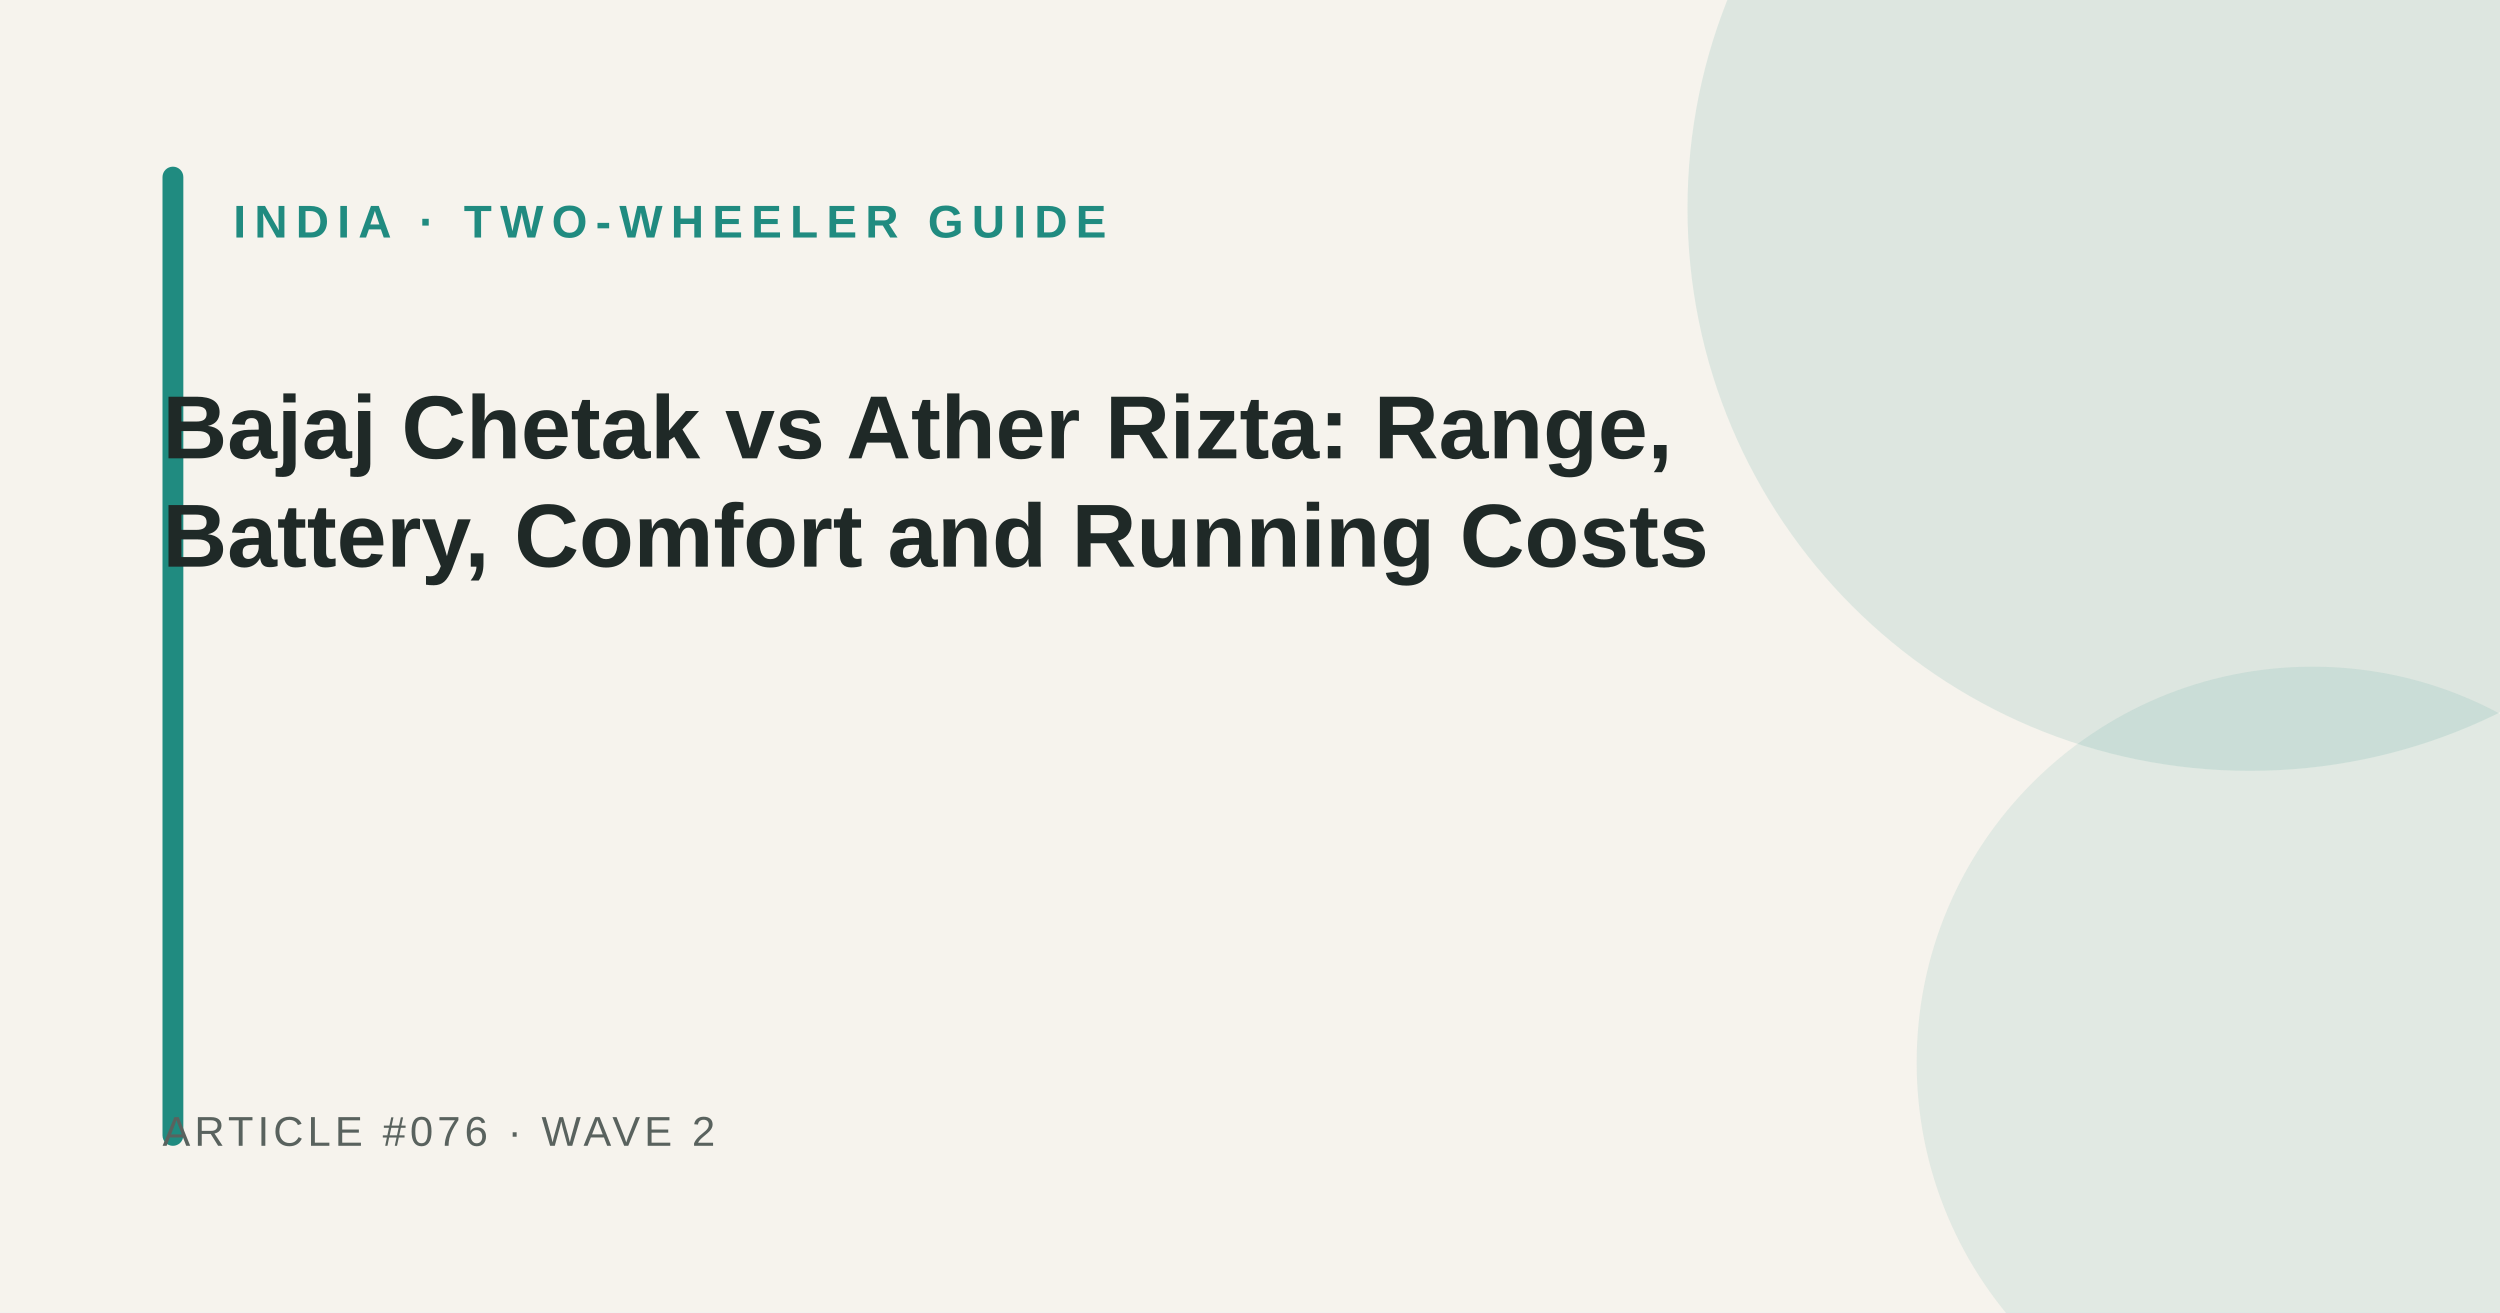
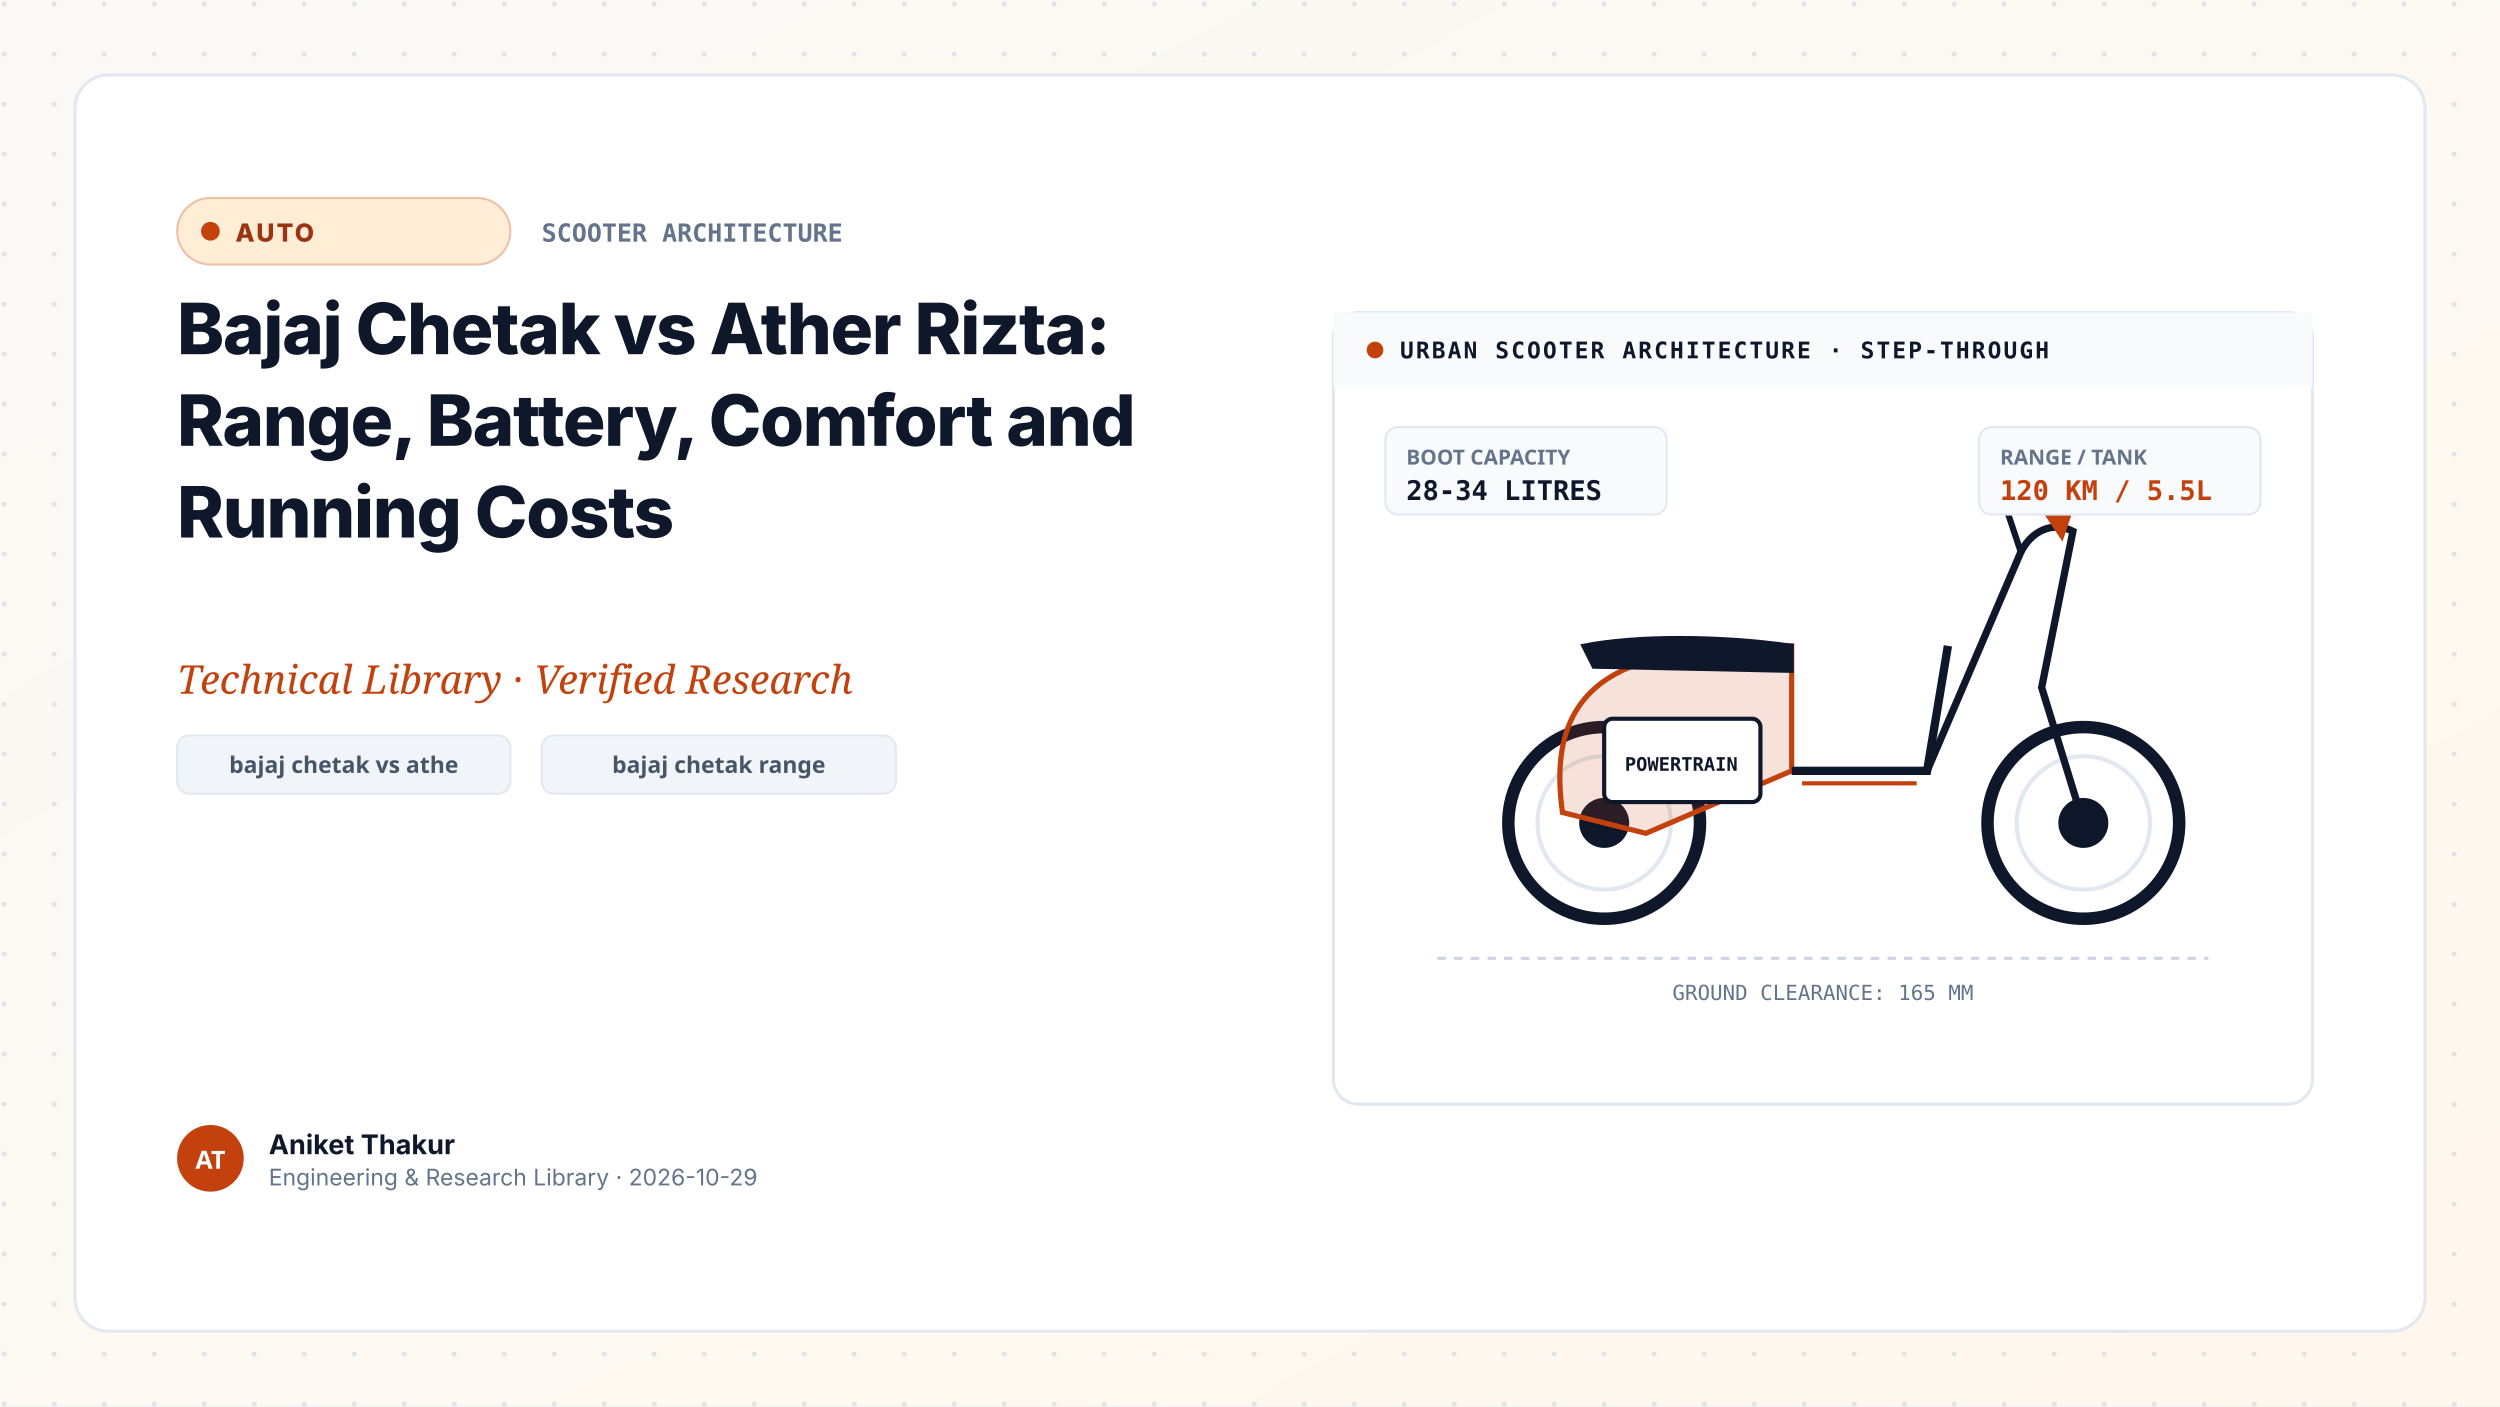
- <svg xmlns="http://www.w3.org/2000/svg" width="1200" height="630" viewBox="0 0 1200 630" role="img" aria-labelledby="title desc">
-   <rect width="1200" height="630" fill="#f6f3ed" />
-   <circle cx="1080" cy="100" r="270" fill="#208b80" opacity=".12" />
-   <circle cx="1110" cy="510" r="190" fill="#208b80" opacity=".10" />
-   <rect x="78" y="80" width="10" height="470" rx="5" fill="#208b80" />
-   <text x="112" y="114" fill="#208b80" font-family="Arial,sans-serif" font-size="22" font-weight="700" letter-spacing="4">INDIA · TWO-WHEELER GUIDE</text>
-   <text x="78" y="220" fill="#1f2927" font-family="Arial,sans-serif" font-size="43" font-weight="700">
-     <tspan x="78" dy="0">Bajaj Chetak vs Ather Rizta: Range,</tspan>
-     <tspan x="78" dy="52">Battery, Comfort and Running Costs</tspan>
-   </text>
-   <text x="78" y="550" fill="#59625e" font-family="Arial,sans-serif" font-size="20" letter-spacing="2">ARTICLE #076  ·  WAVE 2</text>
+ <svg xmlns="http://www.w3.org/2000/svg" width="1200" height="675" viewBox="0 0 1200 675" role="img" aria-label="Bajaj Chetak vs Ather Rizta: Range, Battery, Comfort and Running Costs">
+   <defs>
+     <linearGradient id="bgGrad_556859573" x1="0%" y1="0%" x2="100%" y2="100%">
+       <stop offset="0%" stop-color="#FAF9F6" />
+       <stop offset="100%" stop-color="#FFF7ED" />
+     </linearGradient>
+     <pattern id="dotGrid_556859573" width="24" height="24" patternUnits="userSpaceOnUse">
+       <circle cx="2" cy="2" r="1.2" fill="#94A3B8" opacity="0.25" />
+     </pattern>
+   </defs>
+   <rect width="1200" height="675" fill="url(#bgGrad_556859573)" />
+   <rect width="1200" height="675" fill="url(#dotGrid_556859573)" />
+   <rect x="36" y="36" width="1128" height="603" rx="16" fill="#FFFFFF" stroke="#E2E8F0" stroke-width="1.5" />
+   <g transform="translate(85, 95)">
+     <rect x="0" y="0" width="160" height="32" rx="16" fill="#FFEDD5" stroke="#C2410C" stroke-opacity="0.3" />
+     <circle cx="16" cy="16" r="4.5" fill="#C2410C" />
+     <text x="28" y="21" font-family="Plus Jakarta Sans, -apple-system, sans-serif" font-size="12" font-weight="800" fill="#9A3412" letter-spacing="1">AUTO</text>
+     <text x="175" y="21" font-family="JetBrains Mono, monospace" font-size="12" font-weight="600" fill="#64748B">SCOOTER ARCHITECTURE</text>
+     <g transform="translate(0, 75)">
+       <text x="0" y="0" font-family="Plus Jakarta Sans, -apple-system, sans-serif" font-size="34" font-weight="800" fill="#0F172A" letter-spacing="-0.6">Bajaj Chetak vs Ather Rizta:</text>
+       <text x="0" y="44" font-family="Plus Jakarta Sans, -apple-system, sans-serif" font-size="34" font-weight="800" fill="#0F172A" letter-spacing="-0.6">Range, Battery, Comfort and</text>
+       <text x="0" y="88" font-family="Plus Jakarta Sans, -apple-system, sans-serif" font-size="34" font-weight="800" fill="#0F172A" letter-spacing="-0.6">Running Costs</text>
+     </g>
+     <g transform="translate(0, 222)">
+       <text x="0" y="16" font-family="Newsreader, Georgia, serif" font-size="19" font-style="italic" fill="#C2410C">
+         Technical Library · Verified Research
+       </text>
+       <g transform="translate(0, 36)">
+         <rect x="0" y="0" width="160" height="28" rx="6" fill="#F1F5F9" stroke="#E2E8F0" />
+         <text x="80" y="18" font-family="Plus Jakarta Sans, sans-serif" font-size="11" font-weight="600" fill="#475569" text-anchor="middle">bajaj chetak vs athe</text>
+         <rect x="175" y="0" width="170" height="28" rx="6" fill="#F1F5F9" stroke="#E2E8F0" />
+         <text x="260" y="18" font-family="Plus Jakarta Sans, sans-serif" font-size="11" font-weight="600" fill="#475569" text-anchor="middle">bajaj chetak range</text>
+       </g>
+     </g>
+     <g transform="translate(0, 445)">
+       <circle cx="16" cy="16" r="16" fill="#C2410C" />
+       <text x="16" y="21" font-family="Plus Jakarta Sans, sans-serif" font-size="12" font-weight="800" fill="#FFFFFF" text-anchor="middle">AT</text>
+       <text x="44" y="14" font-family="Plus Jakarta Sans, -apple-system, sans-serif" font-size="13" font-weight="700" fill="#0F172A">Aniket Thakur</text>
+       <text x="44" y="29" font-family="Plus Jakarta Sans, -apple-system, sans-serif" font-size="11" fill="#64748B">Engineering &amp; Research Library · 2026-10-29</text>
+     </g>
+   </g>
+   <g transform="translate(640, 150)">
+     <rect width="470" height="380" rx="12" fill="#FFFFFF" stroke="#E2E8F0" stroke-width="1.5" />
+     <path d="M 0 0 L 470 0 L 470 36 L 0 36 Z" fill="#F8FAFC" rx="12" />
+     <circle cx="20" cy="18" r="4" fill="#C2410C" />
+     <text x="32" y="22" font-family="JetBrains Mono, monospace" font-size="11" font-weight="700" fill="#0F172A" letter-spacing="1">URBAN SCOOTER ARCHITECTURE · STEP-THROUGH</text>
+     <line x1="50" y1="310" x2="420" y2="310" stroke="#CBD5E1" stroke-width="1.5" stroke-dasharray="4 4" />
+     <text x="235" y="330" font-family="JetBrains Mono, monospace" font-size="10" fill="#64748B" text-anchor="middle">GROUND CLEARANCE: 165 MM</text>
+     <circle cx="130" cy="245" r="46" fill="none" stroke="#0F172A" stroke-width="6" />
+     <circle cx="130" cy="245" r="32" fill="none" stroke="#E2E8F0" stroke-width="2" />
+     <circle cx="130" cy="245" r="12" fill="#0F172A" />
+     <circle cx="360" cy="245" r="46" fill="none" stroke="#0F172A" stroke-width="6" />
+     <circle cx="360" cy="245" r="32" fill="none" stroke="#E2E8F0" stroke-width="2" />
+     <circle cx="360" cy="245" r="12" fill="#0F172A" />
+     <path d="M 110 240 C 100 170, 150 160, 220 160 L 220 220 L 150 250 Z" fill="#C2410C" fill-opacity="0.15" stroke="#C2410C" stroke-width="2.5" />
+     <rect x="130" y="195" width="75" height="40" rx="4" fill="#FFFFFF" stroke="#0F172A" stroke-width="2" />
+     <text x="167" y="220" font-family="JetBrains Mono, monospace" font-size="9" font-weight="700" fill="#0F172A" text-anchor="middle">POWERTRAIN</text>
+     <path d="M 220 220 L 285 220 L 295 160" fill="none" stroke="#0F172A" stroke-width="4" />
+     <line x1="225" y1="226" x2="280" y2="226" stroke="#C2410C" stroke-width="2" />
+     <path d="M 120 160 C 145 155, 185 155, 220 160 L 220 172 L 125 170 Z" fill="#0F172A" stroke="#0F172A" stroke-width="2" />
+     <path d="M 285 220 L 330 115 C 335 105, 345 100, 355 105 L 340 180 L 360 245" fill="none" stroke="#0F172A" stroke-width="3.5" />
+     <path d="M 330 115 L 320 85 L 345 80" fill="none" stroke="#0F172A" stroke-width="3" stroke-linecap="round" />
+     <polygon points="340,95 355,95 350,110" fill="#C2410C" />
+     <rect x="25" y="55" width="135" height="42" rx="6" fill="#F8FAFC" stroke="#E2E8F0" />
+     <text x="35" y="73" font-family="Plus Jakarta Sans, sans-serif" font-size="10" font-weight="700" fill="#64748B">BOOT CAPACITY</text>
+     <text x="35" y="90" font-family="JetBrains Mono, monospace" font-size="13" font-weight="700" fill="#0F172A">28-34 LITRES</text>
+     <rect x="310" y="55" width="135" height="42" rx="6" fill="#F8FAFC" stroke="#E2E8F0" />
+     <text x="320" y="73" font-family="Plus Jakarta Sans, sans-serif" font-size="10" font-weight="700" fill="#64748B">RANGE / TANK</text>
+     <text x="320" y="90" font-family="JetBrains Mono, monospace" font-size="13" font-weight="700" fill="#C2410C">120 KM / 5.5L</text>
+   </g>
</svg>
